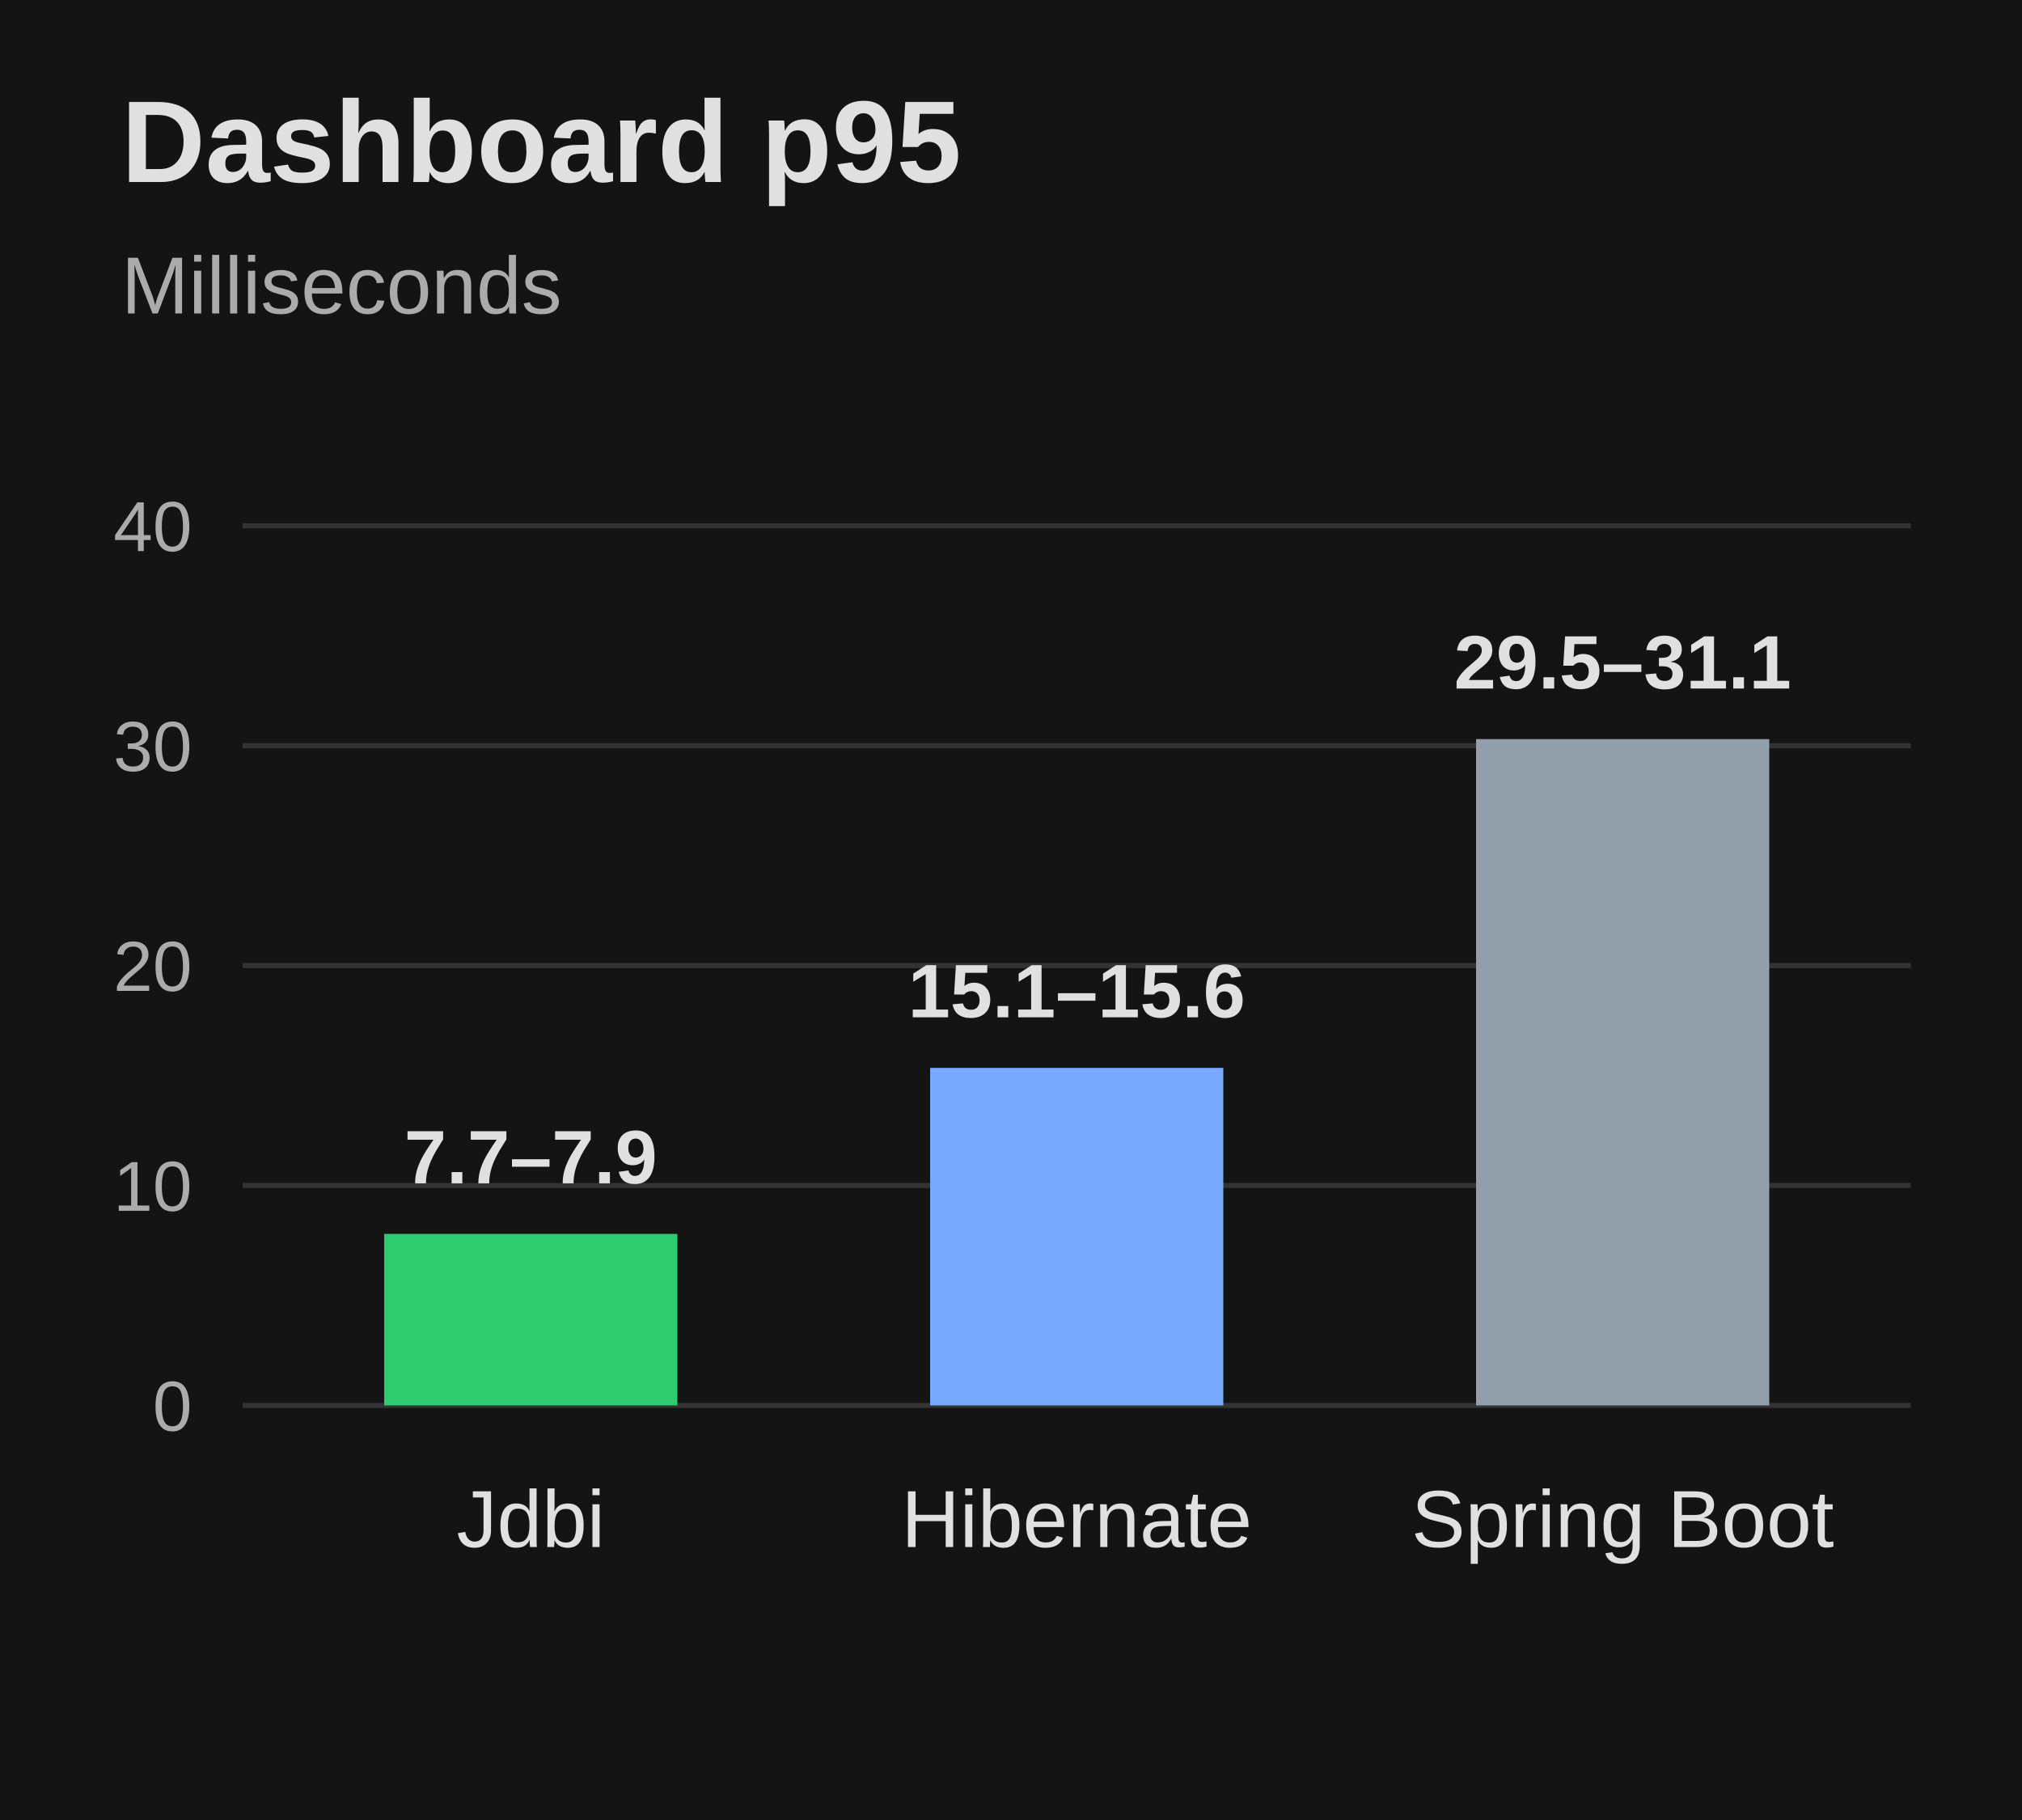
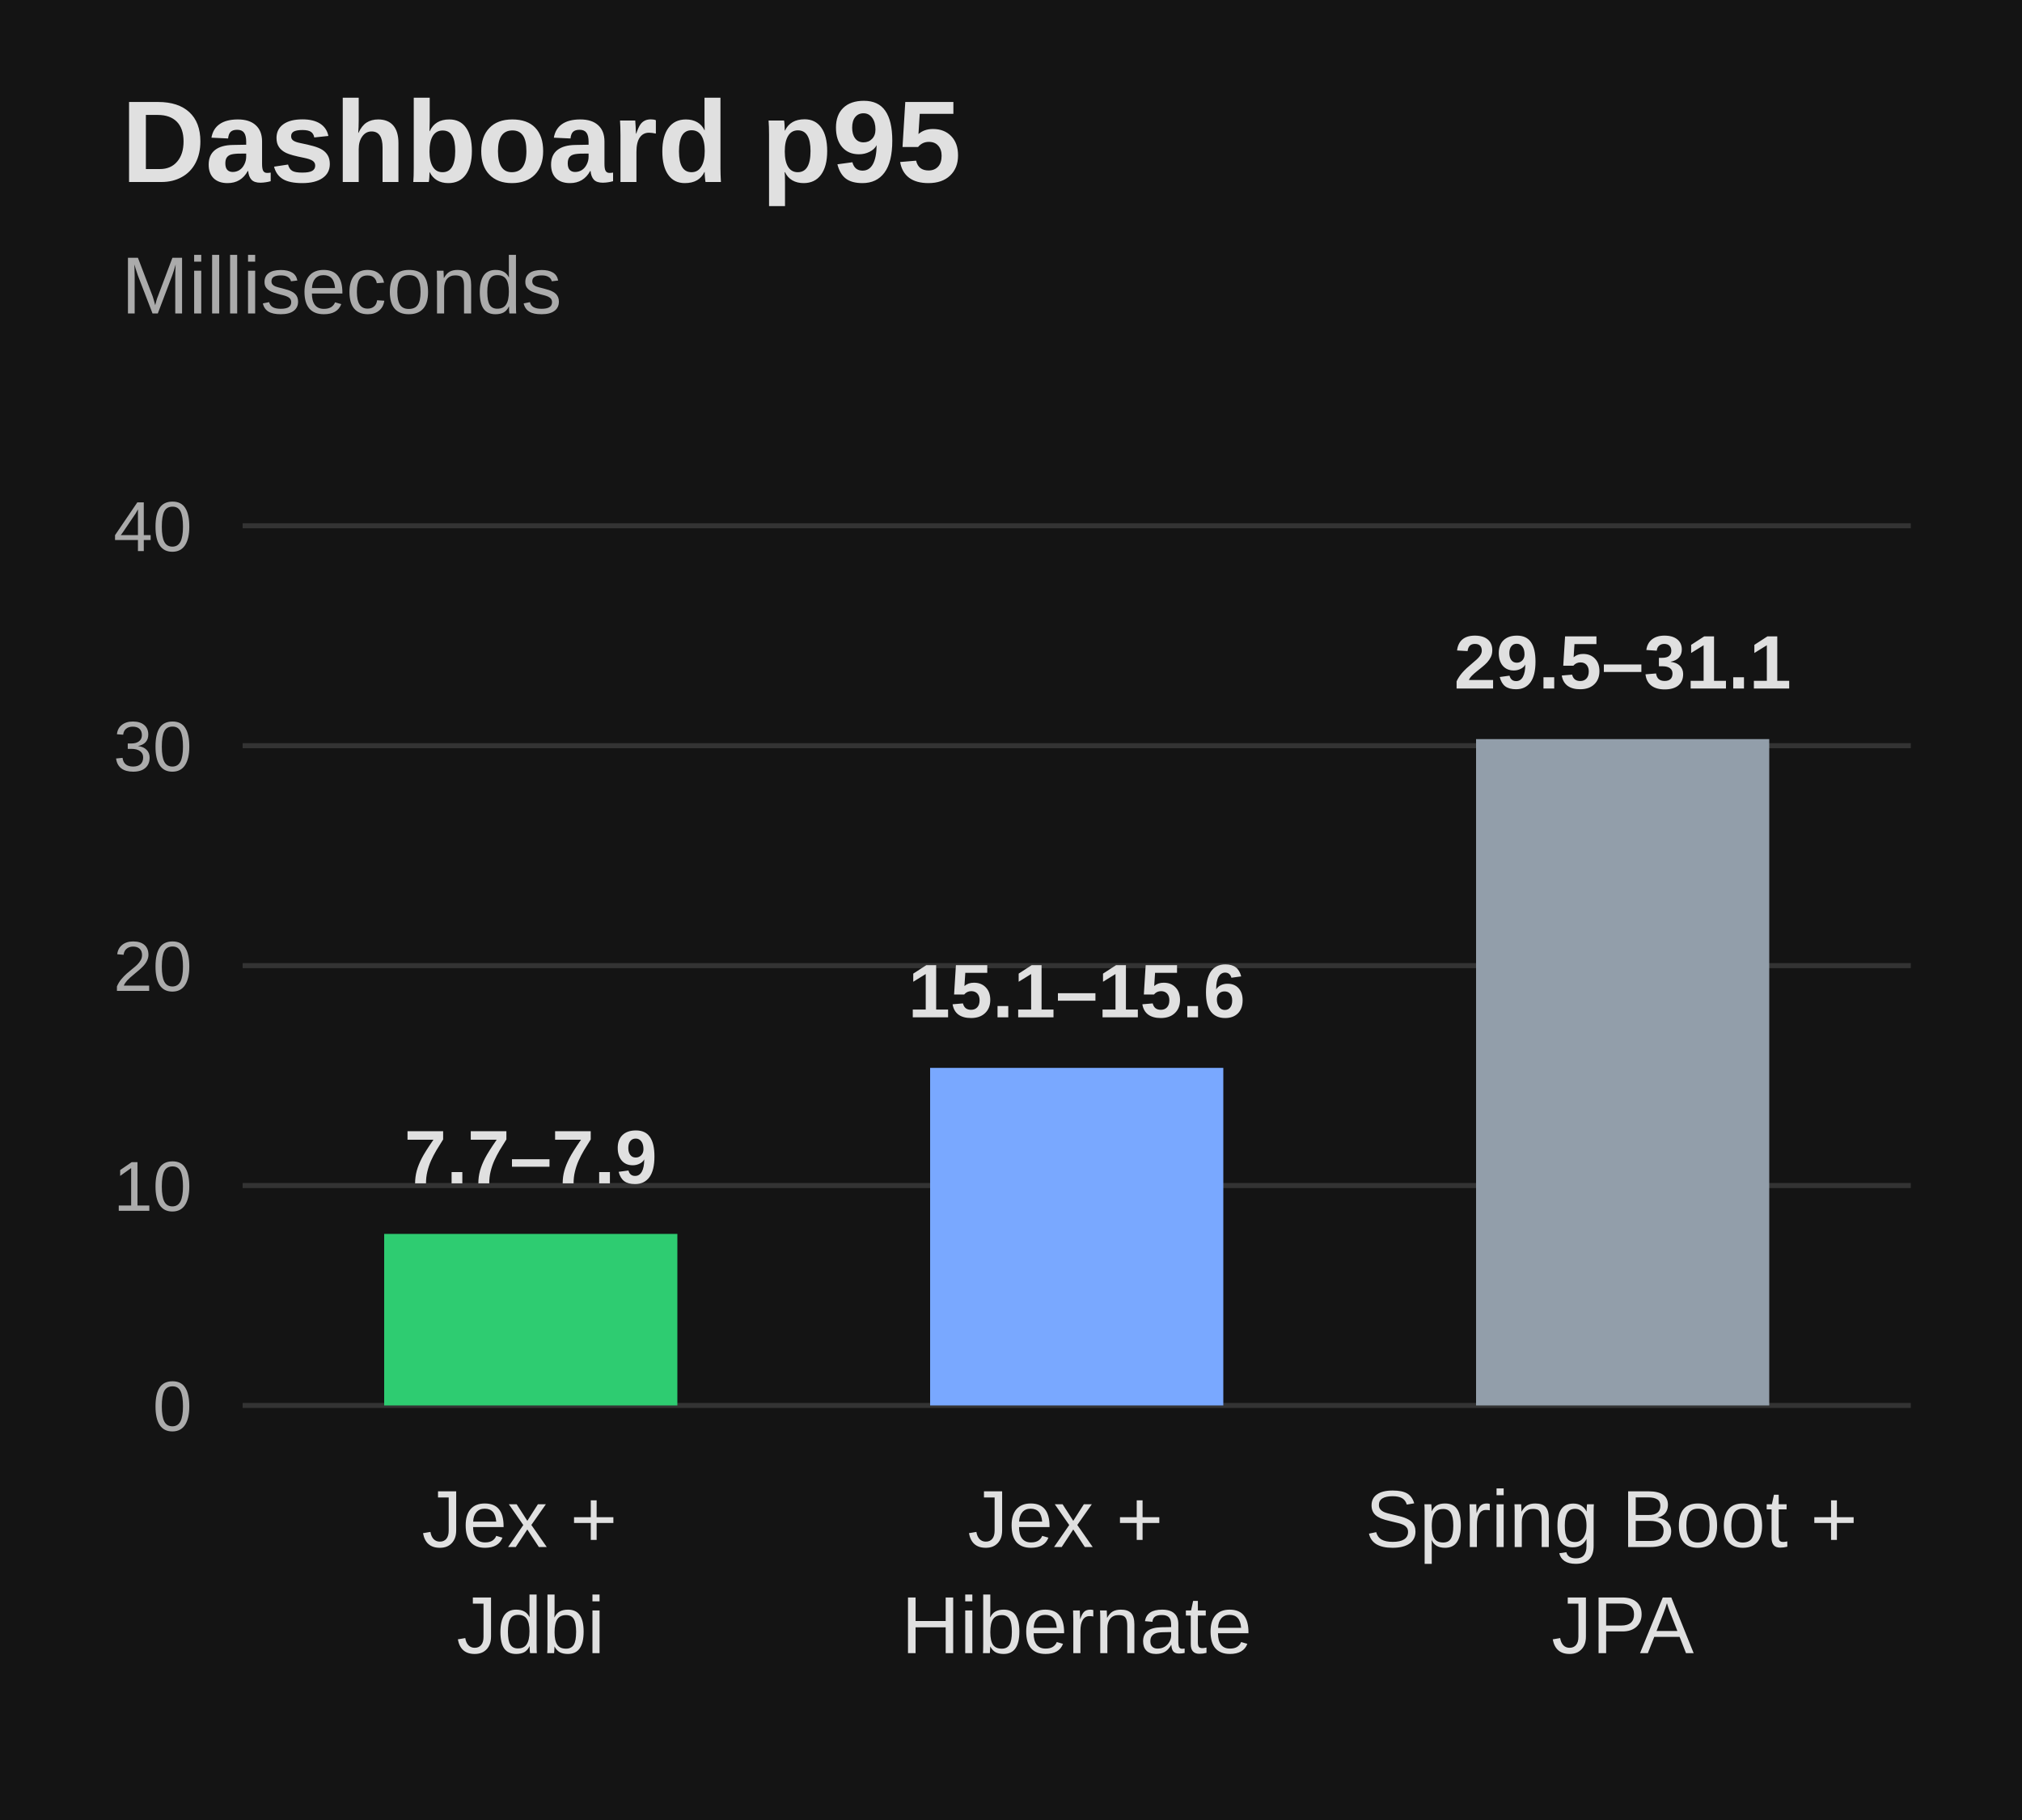
<svg xmlns="http://www.w3.org/2000/svg" width="400" height="360" viewBox="0 0 400 360" role="img" aria-labelledby="title desc">
  <rect width="400" height="360" fill="#141414" />
  <g font-family="Arial, Helvetica, sans-serif">
    <text x="24" y="36" fill="#e0e0e0" font-size="23" font-weight="700">Dashboard p95</text>
    <text x="24" y="62" fill="#ababab" font-size="16">Milliseconds</text>
    <line x1="48" y1="278.0" x2="378" y2="278.0" stroke="#333333" />
    <text x="38" y="283.0" text-anchor="end" fill="#ababab" font-size="14">0</text>
    <line x1="48" y1="234.5" x2="378" y2="234.5" stroke="#333333" />
    <text x="38" y="239.5" text-anchor="end" fill="#ababab" font-size="14">10</text>
    <line x1="48" y1="191.0" x2="378" y2="191.0" stroke="#333333" />
    <text x="38" y="196.0" text-anchor="end" fill="#ababab" font-size="14">20</text>
    <line x1="48" y1="147.5" x2="378" y2="147.5" stroke="#333333" />
    <text x="38" y="152.5" text-anchor="end" fill="#ababab" font-size="14">30</text>
    <line x1="48" y1="104.0" x2="378" y2="104.0" stroke="#333333" />
    <text x="38" y="109.0" text-anchor="end" fill="#ababab" font-size="14">40</text>
    <rect x="76" y="244.07" width="58" height="33.93" fill="#2ecc71" />
    <text x="105" y="234.07" text-anchor="middle" fill="#e0e0e0" font-size="15" font-weight="700">7.7–7.9</text>
-     <text x="105" y="306" text-anchor="middle" fill="#e0e0e0" font-size="16">Jdbi</text>
+     <text x="105" y="306" text-anchor="middle" fill="#e0e0e0" font-size="16">
+       <tspan x="105" dy="0">Jex +</tspan>
+       <tspan x="105" dy="21">Jdbi</tspan>
+     </text>
    <rect x="184" y="211.228" width="58" height="66.772" fill="#79a8ff" />
    <text x="213" y="201.228" text-anchor="middle" fill="#e0e0e0" font-size="15" font-weight="700">15.1–15.6</text>
-     <text x="213" y="306" text-anchor="middle" fill="#e0e0e0" font-size="16">Hibernate</text>
+     <text x="213" y="306" text-anchor="middle" fill="#e0e0e0" font-size="16">
+       <tspan x="213" dy="0">Jex +</tspan>
+       <tspan x="213" dy="21">Hibernate</tspan>
+     </text>
    <rect x="292" y="146.195" width="58" height="131.805" fill="#929eaa" />
    <text x="321" y="136.195" text-anchor="middle" fill="#e0e0e0" font-size="15" font-weight="700">29.5–31.1</text>
-     <text x="321" y="306" text-anchor="middle" fill="#e0e0e0" font-size="16">Spring Boot</text>
+     <text x="321" y="306" text-anchor="middle" fill="#e0e0e0" font-size="16">
+       <tspan x="321" dy="0">Spring Boot +</tspan>
+       <tspan x="321" dy="21">JPA</tspan>
+     </text>
  </g>
</svg>
